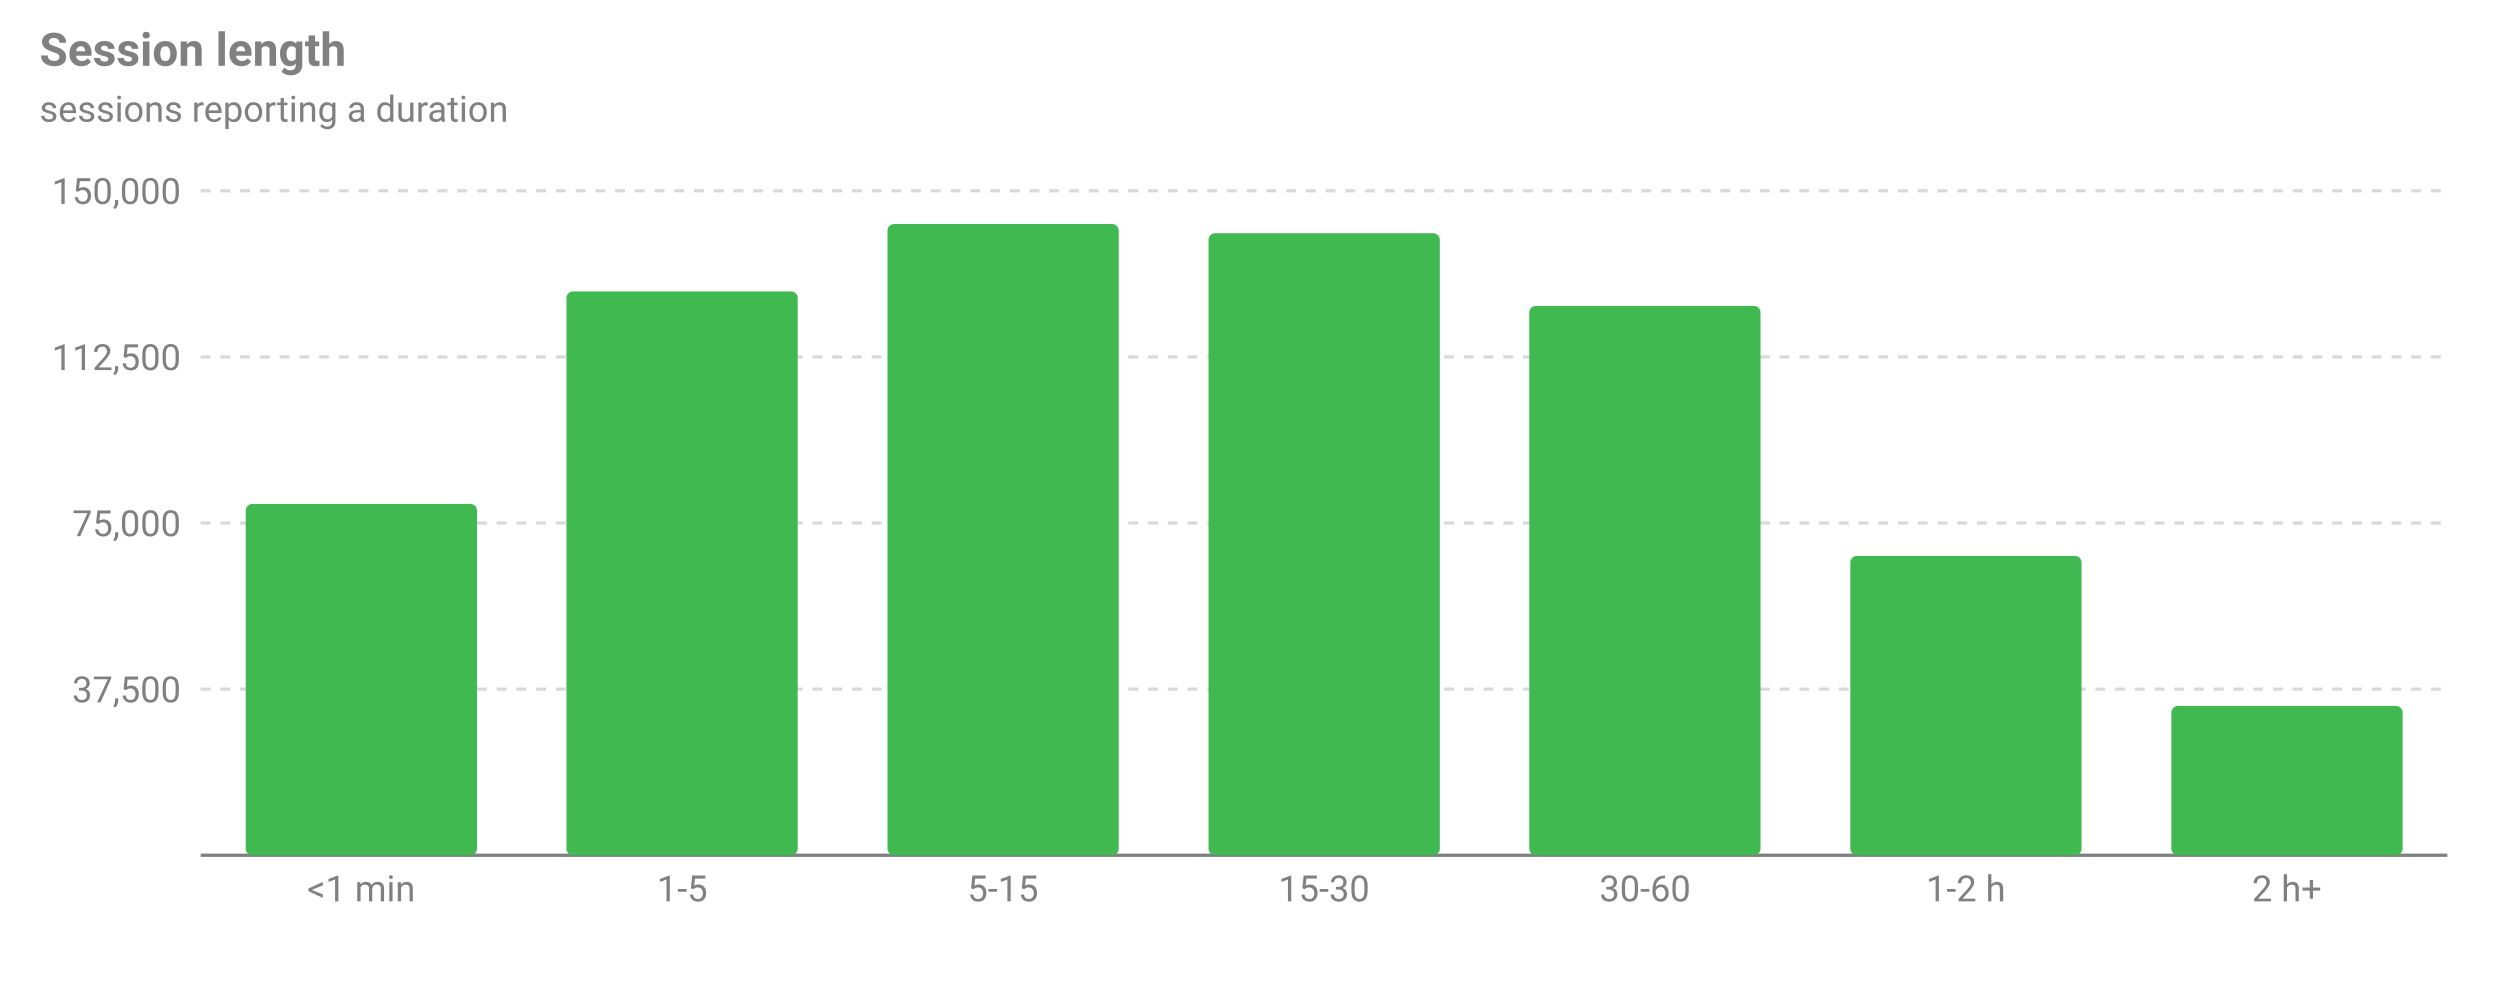
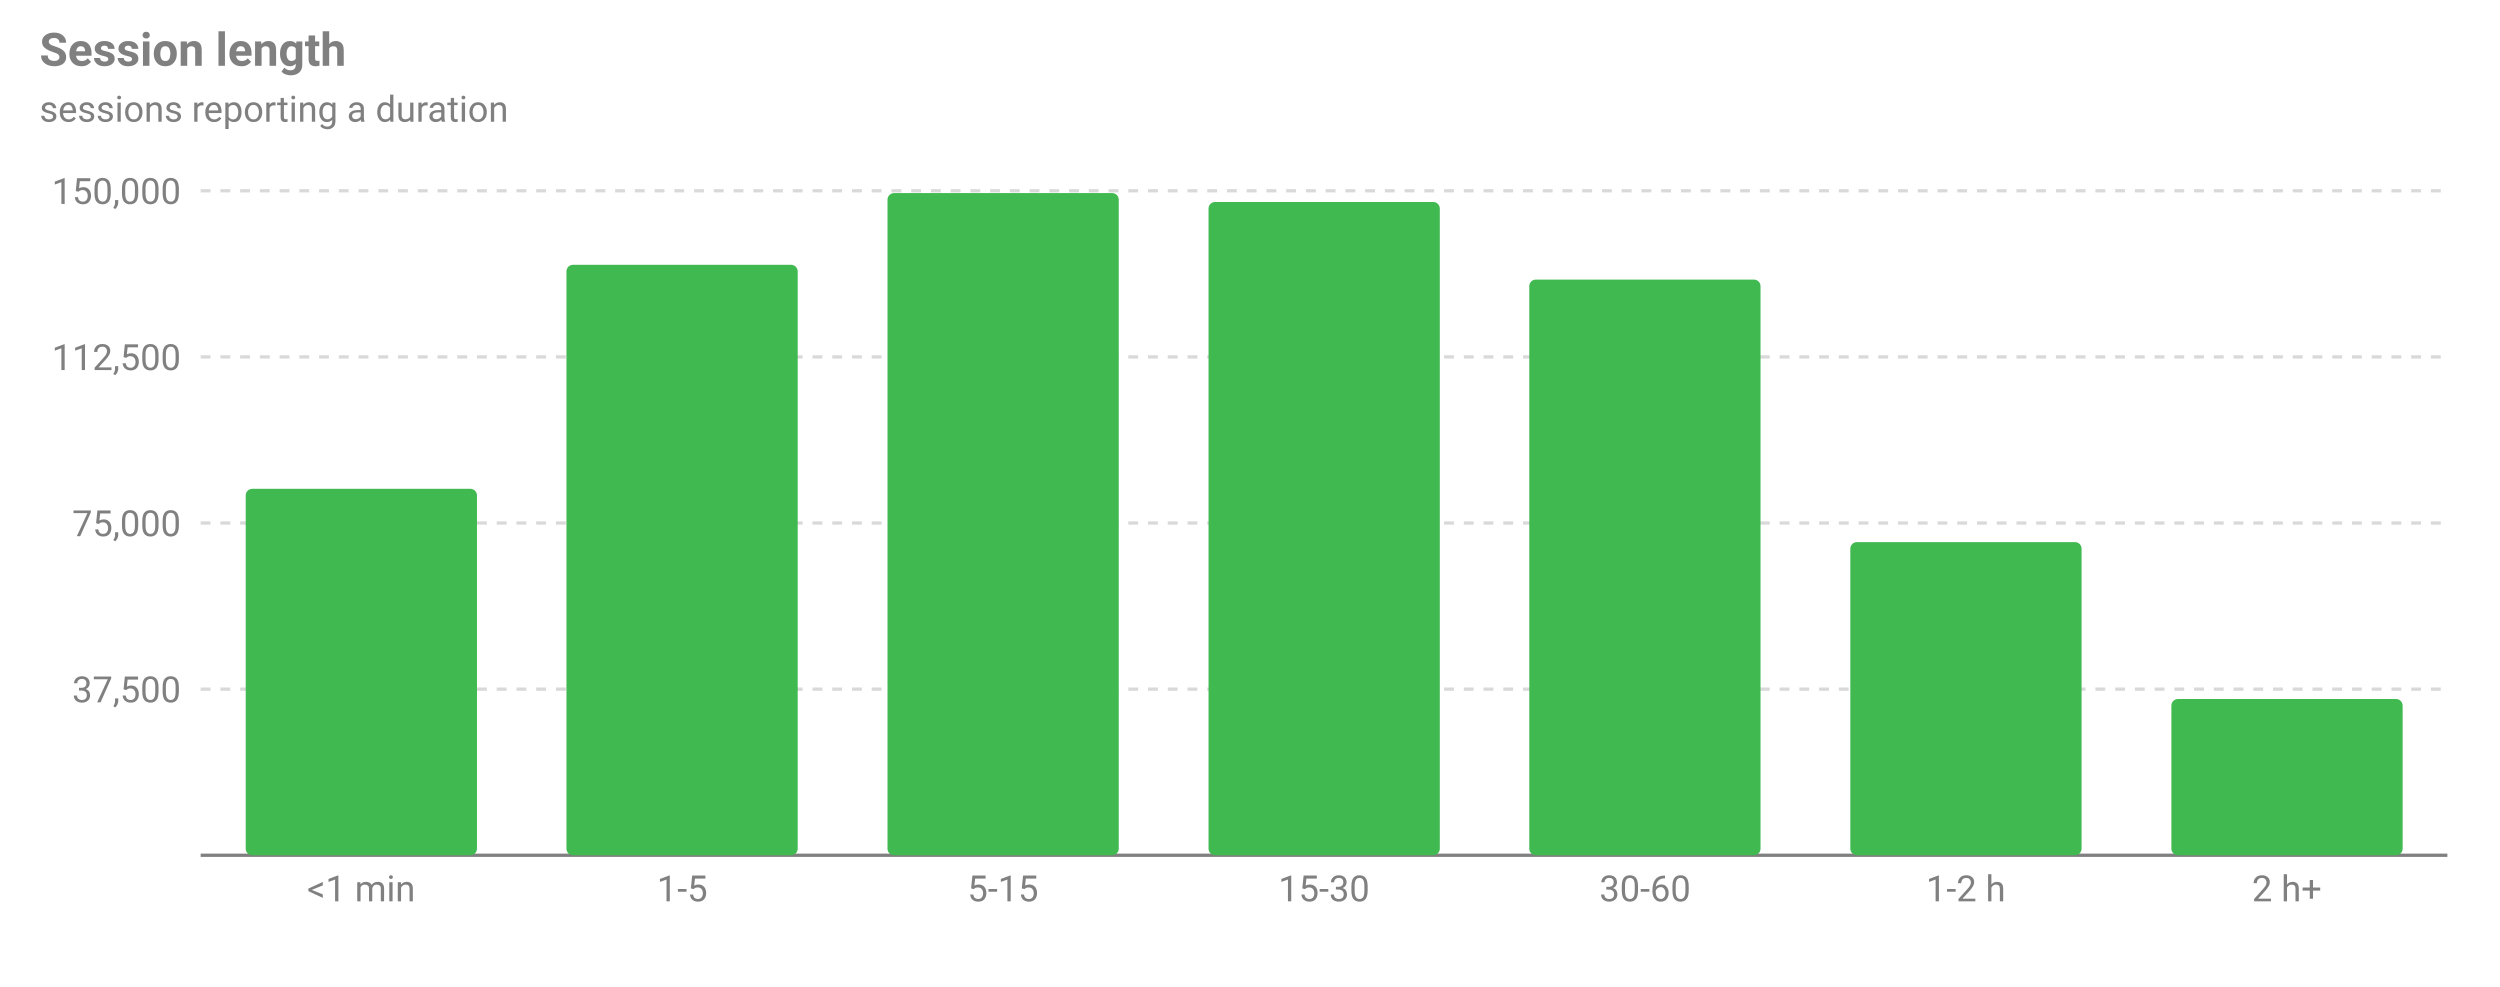
<svg xmlns="http://www.w3.org/2000/svg" width="760" height="300" viewBox="0 0 760 300" role="img" aria-label="Session length">
  <style>
  text{font-family:-apple-system,BlinkMacSystemFont,'Segoe UI',Roboto,Helvetica,Arial,sans-serif}
  .grid{stroke:#808080;stroke-opacity:.3;stroke-width:1}
  .axis{stroke:#808080;stroke-width:1}
  .lbl{fill:#808080;font-size:12px}
  .val{fill:#808080;font-size:12px;font-weight:600}
  .title{fill:#808080;font-size:14px;font-weight:700}
  .sub{fill:#808080;font-size:11px}
  .gap{fill:#808080;opacity:.12}
  .gaplbl{fill:#808080;font-size:10px;opacity:.85}
  .ico{fill:#808080}
  .t1{fill:#e3b341}
  .t2{fill:#d29922}
  .t3{fill:#b7860b}
  .t4{fill:#946f0f}
</style>
  <text x="12" y="20" class="title">Session length</text>
  <text x="12" y="37" class="sub">sessions reporting a duration</text>
  <line x1="61" y1="260" x2="744" y2="260" class="axis" />
  <line x1="61" y1="209.5" x2="744" y2="209.5" class="grid" stroke-dasharray="3 3" />
  <text x="55" y="213.5" class="sub" text-anchor="end">37,500</text>
  <line x1="61" y1="159.0" x2="744" y2="159.0" class="grid" stroke-dasharray="3 3" />
  <text x="55" y="163.0" class="sub" text-anchor="end">75,000</text>
  <line x1="61" y1="108.5" x2="744" y2="108.5" class="grid" stroke-dasharray="3 3" />
  <text x="55" y="112.5" class="sub" text-anchor="end">112,500</text>
  <line x1="61" y1="58.0" x2="744" y2="58.0" class="grid" stroke-dasharray="3 3" />
  <text x="55" y="62.0" class="sub" text-anchor="end">150,000</text>
-   <rect x="74.7" y="153.2" width="70.3" height="106.8" rx="2" fill="#3fb950" data-tip="&lt;1 min: 11% (79,286)" />
+   <rect x="74.7" y="148.6" width="70.3" height="111.4" rx="2" fill="#3fb950" data-tip="&lt;1 min: 11% (82,697)" />
  <text x="109.8" y="274" class="sub" text-anchor="middle">&lt;1 min</text>
-   <rect x="172.2" y="88.6" width="70.3" height="171.4" rx="2" fill="#3fb950" data-tip="1-5: 18% (127,243)" />
+   <rect x="172.2" y="80.5" width="70.3" height="179.5" rx="2" fill="#3fb950" data-tip="1-5: 18% (133,323)" />
  <text x="207.4" y="274" class="sub" text-anchor="middle">1-5</text>
-   <rect x="269.8" y="68.1" width="70.3" height="191.9" rx="2" fill="#3fb950" data-tip="5-15: 20% (142,506)" />
+   <rect x="269.8" y="58.7" width="70.3" height="201.3" rx="2" fill="#3fb950" data-tip="5-15: 20% (149,483)" />
  <text x="304.9" y="274" class="sub" text-anchor="middle">5-15</text>
-   <rect x="367.4" y="70.9" width="70.3" height="189.1" rx="2" fill="#3fb950" data-tip="15-30: 20% (140,423)" />
+   <rect x="367.4" y="61.4" width="70.3" height="198.6" rx="2" fill="#3fb950" data-tip="15-30: 20% (147,440)" />
  <text x="402.5" y="274" class="sub" text-anchor="middle">15-30</text>
-   <rect x="464.9" y="93.0" width="70.3" height="167.0" rx="2" fill="#3fb950" data-tip="30-60: 17% (124,042)" />
+   <rect x="464.9" y="85.0" width="70.3" height="175.0" rx="2" fill="#3fb950" data-tip="30-60: 17% (129,984)" />
  <text x="500.1" y="274" class="sub" text-anchor="middle">30-60</text>
-   <rect x="562.5" y="169.0" width="70.3" height="91.0" rx="2" fill="#3fb950" data-tip="1-2 h: 9% (67,563)" />
+   <rect x="562.5" y="164.8" width="70.3" height="95.2" rx="2" fill="#3fb950" data-tip="1-2 h: 9% (70,692)" />
  <text x="597.6" y="274" class="sub" text-anchor="middle">1-2 h</text>
-   <rect x="660.1" y="214.6" width="70.3" height="45.4" rx="2" fill="#3fb950" data-tip="2 h+: 5% (33,722)" />
+   <rect x="660.1" y="212.5" width="70.3" height="47.5" rx="2" fill="#3fb950" data-tip="2 h+: 5% (35,292)" />
  <text x="695.2" y="274" class="sub" text-anchor="middle">2 h+</text>
</svg>
